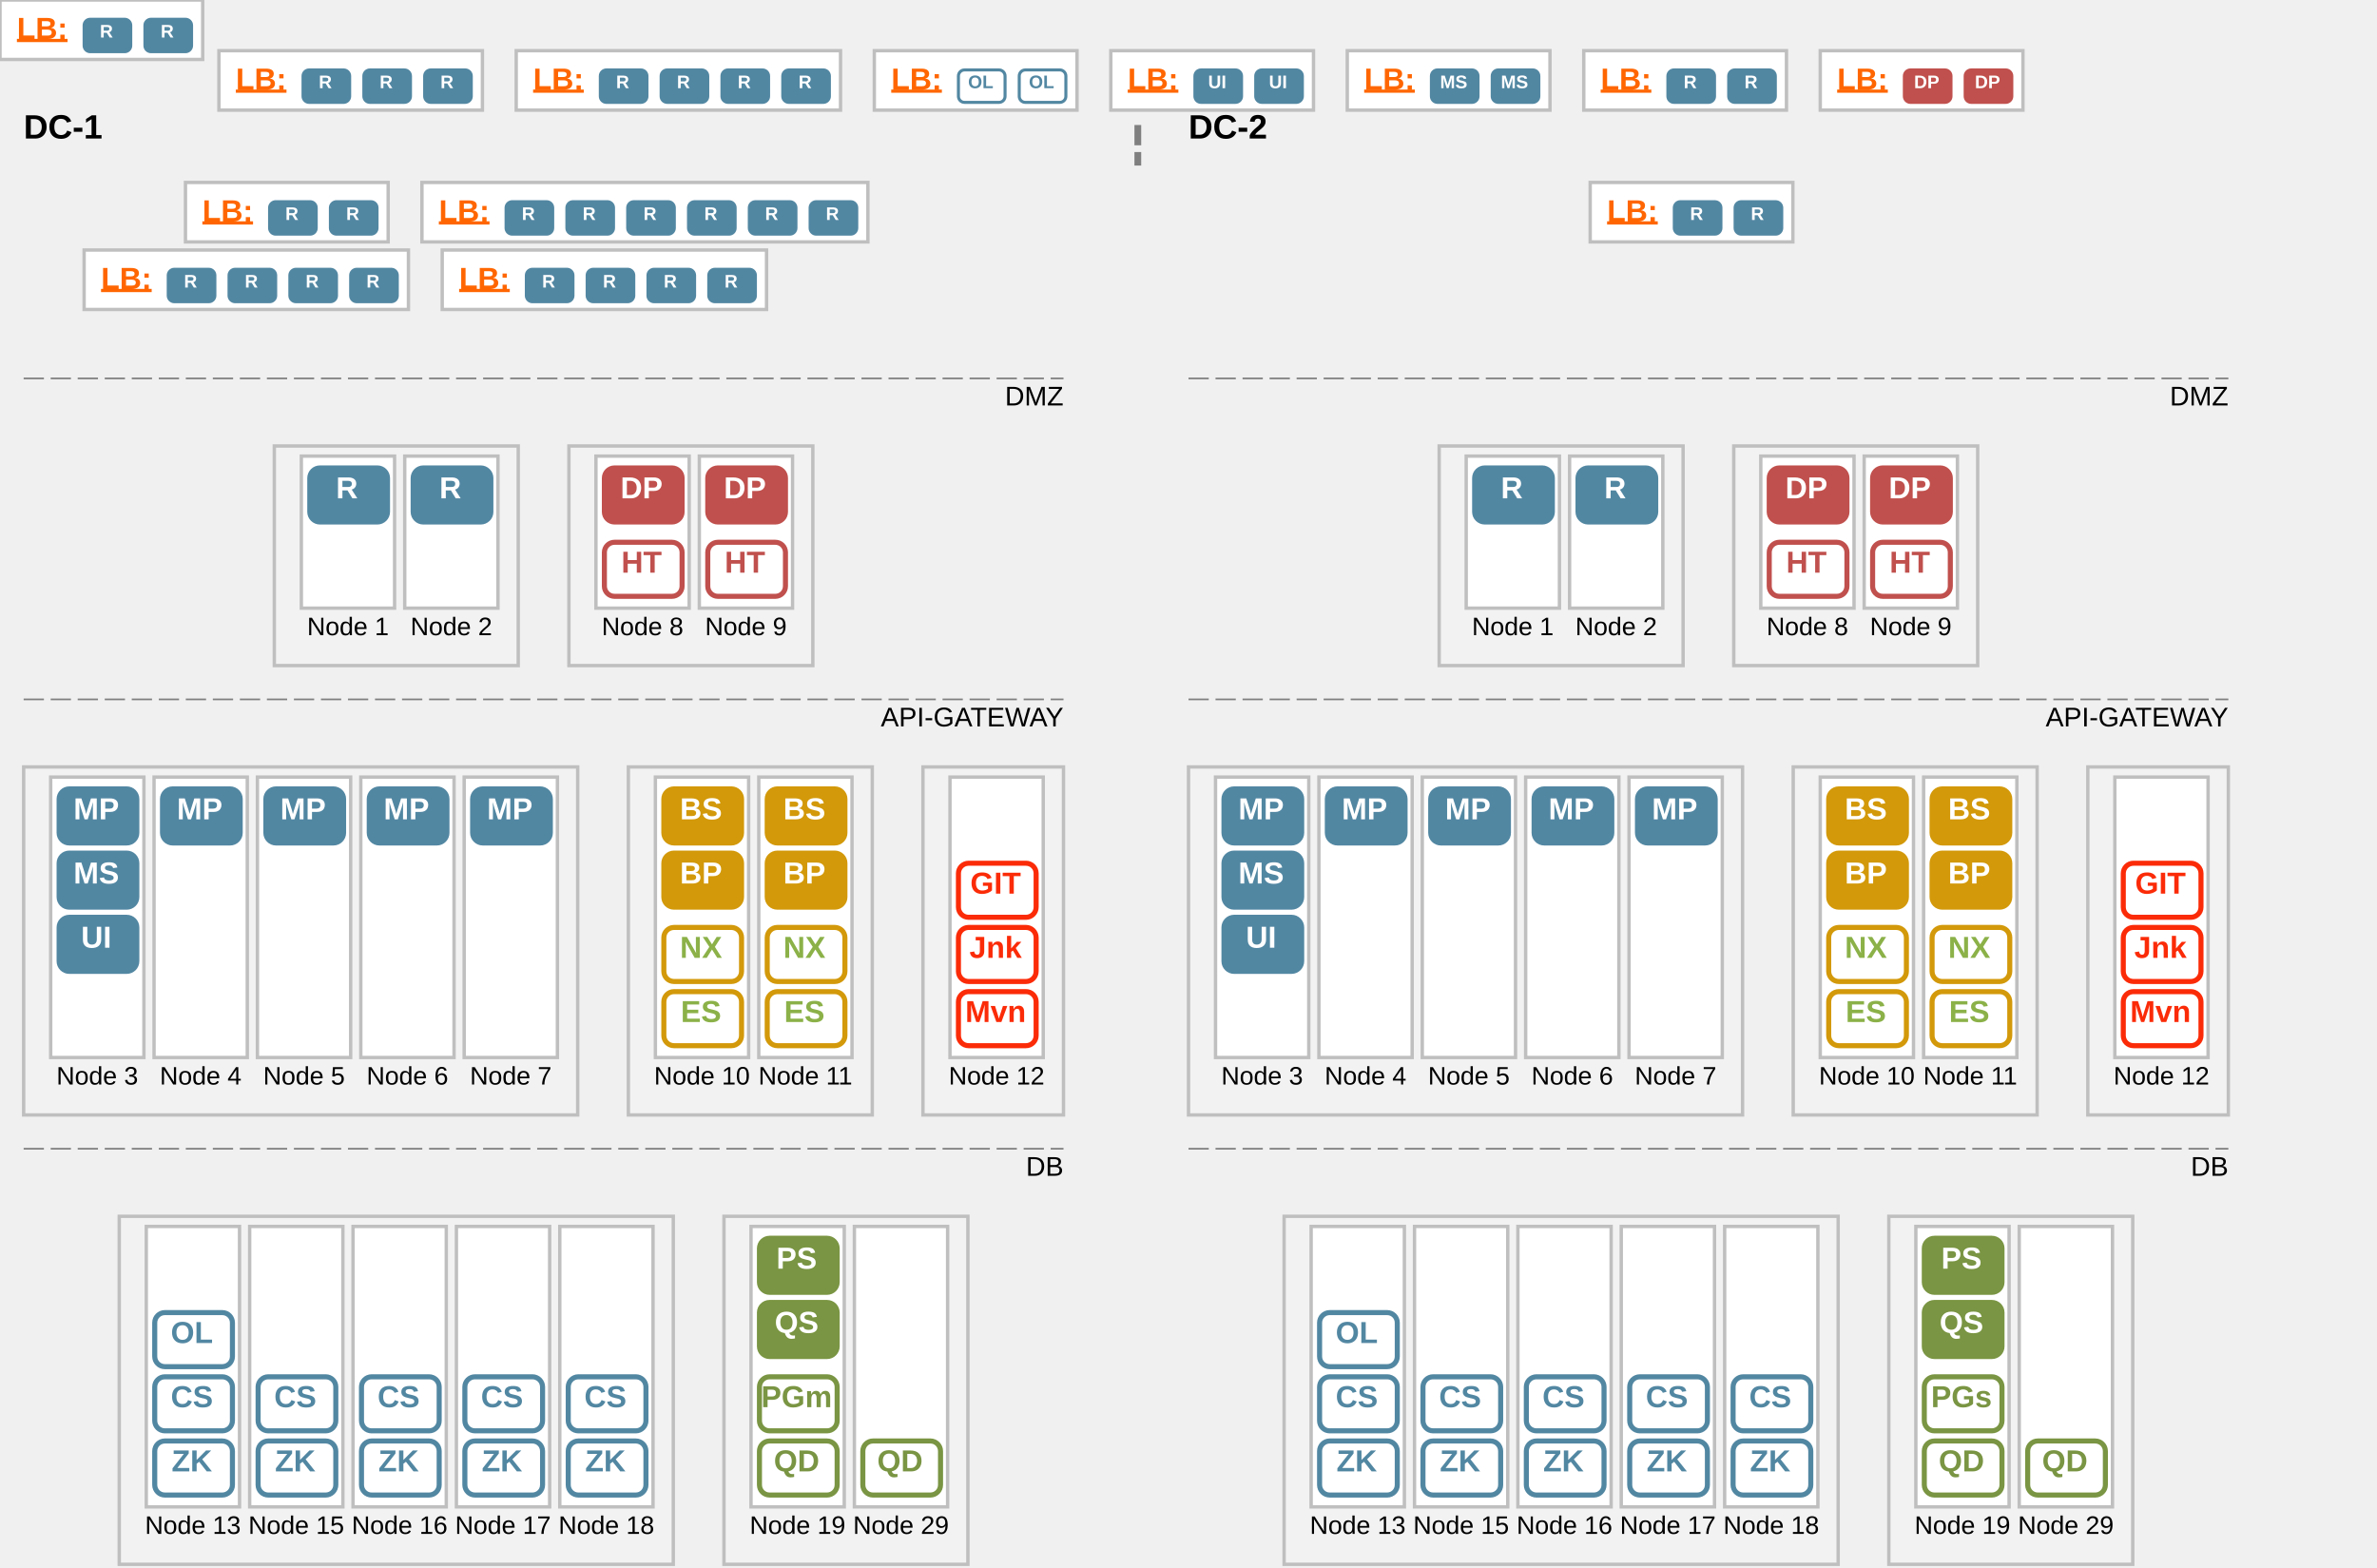
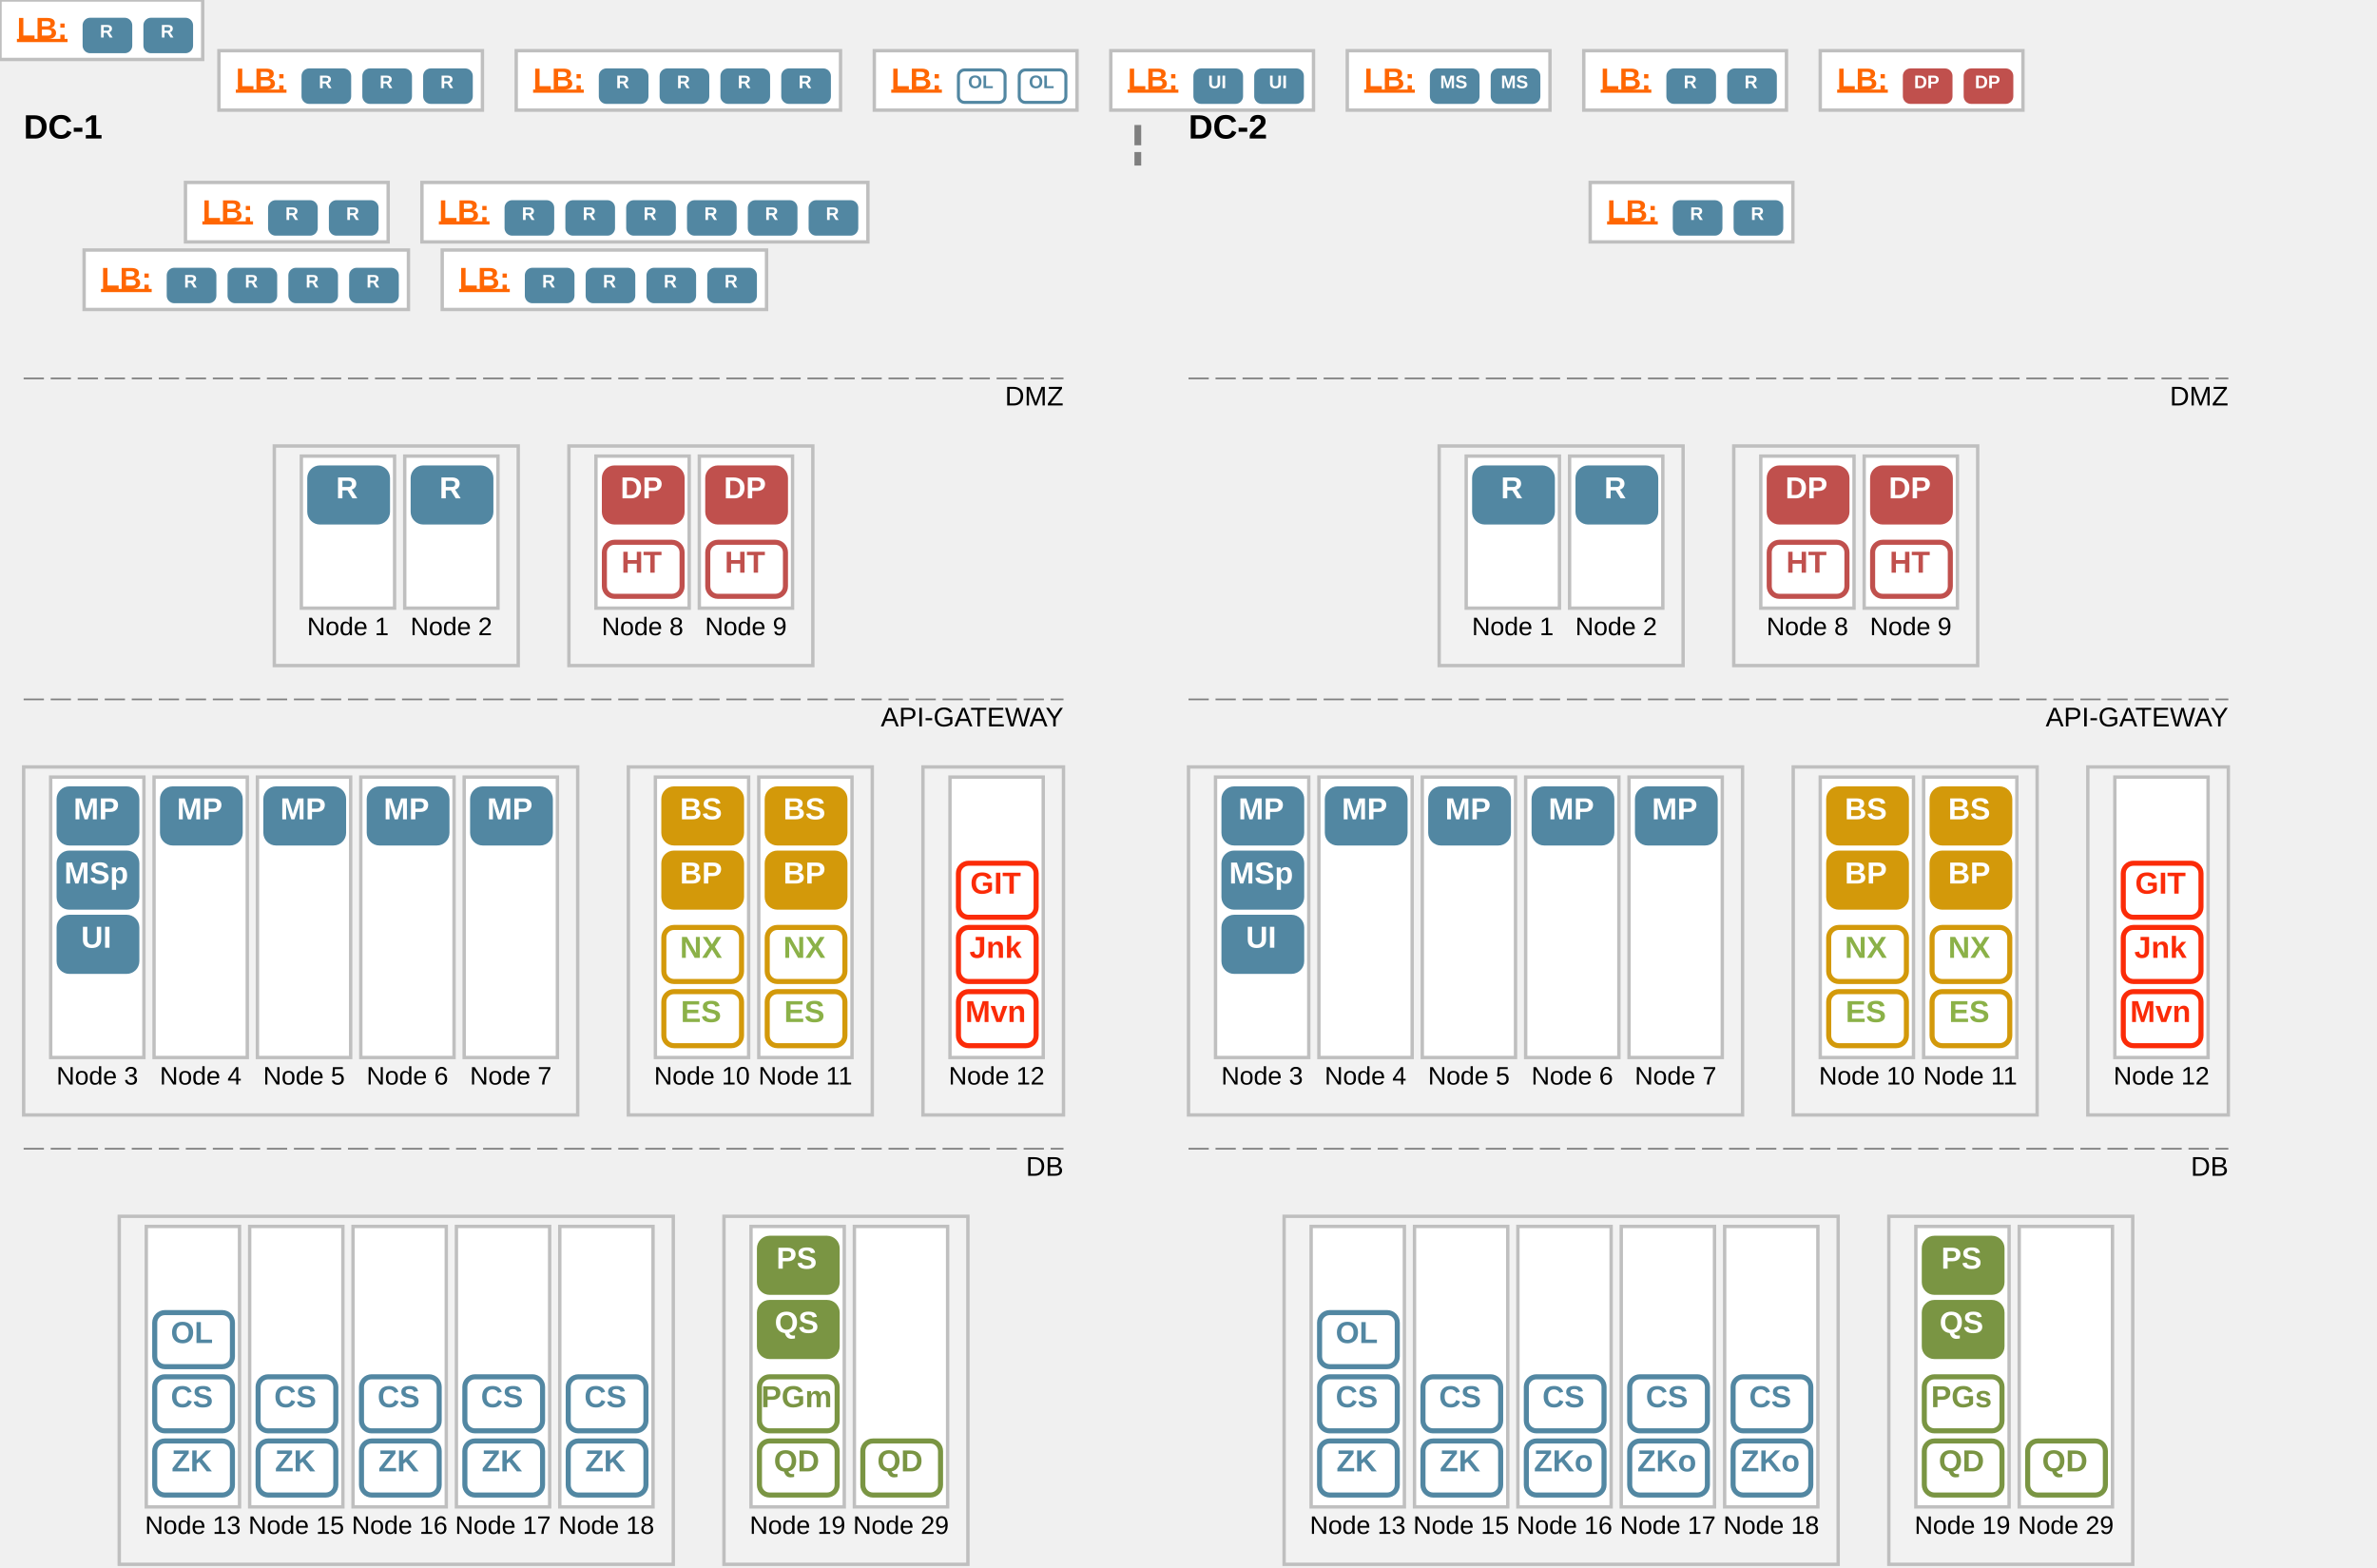
<svg xmlns="http://www.w3.org/2000/svg" xmlns:xlink="http://www.w3.org/1999/xlink" height="464" width="703.6" xml:space="preserve" version="1.1" id="svg2">
  <symbol id="struct">
    <rect id="compcs2" x="1.5" y="1.5" width="23" height="16" rx="3" style="stroke-width:1.5" />
  </symbol>
  <symbol id="ui">
    <use xlink:href="#struct" style="fill:#5287a2;stroke:#5287a2;" />
    <text id="text1488" x="12.5" y="10.5" style="font-weight:bold;font-size:9px;font-family:Arial;fill:#ffffff;" alignment-baseline="middle" text-anchor="middle">UI</text>
  </symbol>
  <symbol id="ms">
    <use xlink:href="#struct" style="fill:#5287a2;stroke:#5287a2;" />
    <text id="text1488" x="12.5" y="10.5" style="font-weight:bold;font-size:9px;font-family:Arial;fill:#ffffff;" alignment-baseline="middle" text-anchor="middle">MS</text>
  </symbol>
+   <symbol id="msp">
+     <use xlink:href="#struct" style="fill:#5287a2;stroke:#5287a2;" />
+     <text id="text1488" x="12.5" y="10.5" style="font-weight:bold;font-size:9px;font-family:Arial;fill:#ffffff;" alignment-baseline="middle" text-anchor="middle">MSp</text>
+   </symbol>
  <symbol id="r">
    <use xlink:href="#struct" style="fill:#5287a2;stroke:#5287a2;" />
    <text id="text1488" x="12.5" y="10.5" style="font-weight:bold;font-size:9px;font-family:Arial;fill:#ffffff;" alignment-baseline="middle" text-anchor="middle">R</text>
  </symbol>
  <symbol id="mp">
    <use xlink:href="#struct" style="fill:#5287a2;stroke:#5287a2;" />
    <text id="text1488" x="12.5" y="10.5" style="font-weight:bold;font-size:9px;font-family:Arial;fill:#ffffff;" alignment-baseline="middle" text-anchor="middle">MP</text>
  </symbol>
  <symbol id="cs">
    <use xlink:href="#struct" style="fill:#ffffff;stroke:#5287a2;" />
    <text id="text1488" x="12.5" y="10.5" style="font-weight:bold;font-size:9px;font-family:Arial;fill:#5287a2;" alignment-baseline="middle" text-anchor="middle">CS</text>
  </symbol>
  <symbol id="zk">
    <use xlink:href="#struct" style="fill:#ffffff;stroke:#5287a2;" />
    <text id="text1488" x="12.5" y="10.5" style="font-weight:bold;font-size:9px;font-family:Arial;fill:#5287a2;" alignment-baseline="middle" text-anchor="middle">ZK</text>
+   </symbol>
+   <symbol id="zko">
+     <use xlink:href="#struct" style="fill:#ffffff;stroke:#5287a2;" />
+     <text id="text1488" x="12.5" y="10.5" style="font-weight:bold;font-size:9px;font-family:Arial;fill:#5287a2;" alignment-baseline="middle" text-anchor="middle">ZKo</text>
  </symbol>
  <symbol id="ol">
    <use xlink:href="#struct" style="fill:#ffffff;stroke:#5287a2;" />
    <text id="text1488" x="12.5" y="10.5" style="font-weight:bold;font-size:9px;font-family:Arial;fill:#5287a2;" alignment-baseline="middle" text-anchor="middle">OL</text>
  </symbol>
  <symbol id="bp">
    <use xlink:href="#struct" style="fill:#d3990a;stroke:#d3990a;" />
    <text id="text1488" x="12.5" y="10.5" style="font-weight:bold;font-size:9px;font-family:Arial;fill:#ffffff;" alignment-baseline="middle" text-anchor="middle">BP</text>
  </symbol>
  <symbol id="bs">
    <use xlink:href="#struct" style="fill:#d3990a;stroke:#d3990a;" />
    <text id="text1488" x="12.5" y="10.5" style="font-weight:bold;font-size:9px;font-family:Arial;fill:#ffffff;" alignment-baseline="middle" text-anchor="middle">BS</text>
  </symbol>
  <symbol id="nx">
    <use xlink:href="#struct" style="fill:#ffffff;stroke:#d3990a;" />
    <text id="text1488" x="12.5" y="10.5" style="font-weight:bold;font-size:9px;font-family:Arial;fill:#8bb148;" alignment-baseline="middle" text-anchor="middle">NX</text>
  </symbol>
  <symbol id="tc">
    <use xlink:href="#struct" style="fill:#ffffff;stroke:#d3990a;" />
    <text id="text1488" x="12.5" y="10.5" style="font-weight:bold;font-size:9px;font-family:Arial;fill:#8bb148;" alignment-baseline="middle" text-anchor="middle">TC</text>
  </symbol>
  <symbol id="es">
    <use xlink:href="#struct" style="fill:#ffffff;stroke:#d3990a;" />
    <text id="text1488" x="12.5" y="10.5" style="font-weight:bold;font-size:9px;font-family:Arial;fill:#8bb148;" alignment-baseline="middle" text-anchor="middle">ES</text>
  </symbol>
  <symbol id="ps">
    <use xlink:href="#struct" style="fill:#7a9543;stroke:#7a9543;" />
    <text id="text1488" x="12.5" y="10.5" style="font-weight:bold;font-size:9px;font-family:Arial;fill:#ffffff;" alignment-baseline="middle" text-anchor="middle">PS</text>
  </symbol>
  <symbol id="qs">
    <use xlink:href="#struct" style="fill:#7a9543;stroke:#7a9543;" />
    <text id="text1488" x="12.5" y="10.5" style="font-weight:bold;font-size:9px;font-family:Arial;fill:#ffffff;" alignment-baseline="middle" text-anchor="middle">QS</text>
  </symbol>
  <symbol id="qd">
    <use xlink:href="#struct" style="fill:#ffffff;stroke:#7a9543;" />
    <text id="text1488" x="12.5" y="10.5" style="font-weight:bold;font-size:9px;font-family:Arial;fill:#7a9543;" alignment-baseline="middle" text-anchor="middle">QD</text>
  </symbol>
  <symbol id="pg">
    <use xlink:href="#struct" style="fill:#ffffff;stroke:#7a9543;" />
    <text id="text1488" x="12.5" y="10.5" style="font-weight:bold;font-size:9px;font-family:Arial;fill:#7a9543;" alignment-baseline="middle" text-anchor="middle">PG</text>
  </symbol>
  <symbol id="pgm">
    <use xlink:href="#struct" style="fill:#ffffff;stroke:#7a9543;" />
    <text id="text1488" x="12.5" y="10.5" style="font-weight:bold;font-size:9px;font-family:Arial;fill:#7a9543;" alignment-baseline="middle" text-anchor="middle">PGm</text>
  </symbol>
  <symbol id="pgs">
    <use xlink:href="#struct" style="fill:#ffffff;stroke:#7a9543;" />
    <text id="text1488" x="12.5" y="10.5" style="font-weight:bold;font-size:9px;font-family:Arial;fill:#7a9543;" alignment-baseline="middle" text-anchor="middle">PGs</text>
  </symbol>
  <symbol id="dp">
    <use xlink:href="#struct" style="fill:#c0504d;stroke:#c0504d;" />
    <text id="text1488" x="12.5" y="10.5" style="font-weight:bold;font-size:9px;font-family:Arial;fill:#ffffff;" alignment-baseline="middle" text-anchor="middle">DP</text>
  </symbol>
  <symbol id="ht">
    <use xlink:href="#struct" style="fill:#ffffff;stroke:#c0504d;" />
    <text id="text1488" x="12.5" y="10.5" style="font-weight:bold;font-size:9px;font-family:Arial;fill:#c0504d;" alignment-baseline="middle" text-anchor="middle">HT</text>
  </symbol>
  <symbol id="my">
    <use xlink:href="#struct" style="fill:#ffffff;stroke:#c0504d;" />
    <text id="text1488" x="12.5" y="10.5" style="font-weight:bold;font-size:9px;font-family:Arial;fill:#c0504d;" alignment-baseline="middle" text-anchor="middle">MY</text>
  </symbol>
  <symbol id="no">
    <use xlink:href="#struct" style="fill:#ffffff;stroke:#fb2b08;" />
    <text id="text1488" x="12.5" y="10.5" style="font-weight:bold;font-size:9px;font-family:Arial;fill:#fb2b08;" alignment-baseline="middle" text-anchor="middle">No</text>
  </symbol>
  <symbol id="git">
    <use xlink:href="#struct" style="fill:#ffffff;stroke:#fb2b08;" />
    <text id="text1488" x="12.5" y="10.5" style="font-weight:bold;font-size:9px;font-family:Arial;fill:#fb2b08;" alignment-baseline="middle" text-anchor="middle">GIT</text>
  </symbol>
  <symbol id="jnk">
    <use xlink:href="#struct" style="fill:#ffffff;stroke:#fb2b08;" />
    <text id="text1488" x="12.5" y="10.5" style="font-weight:bold;font-size:9px;font-family:Arial;fill:#fb2b08;" alignment-baseline="middle" text-anchor="middle">Jnk</text>
  </symbol>
  <symbol id="mvn">
    <use xlink:href="#struct" style="fill:#ffffff;stroke:#fb2b08;" />
    <text id="text1488" x="12.5" y="10.5" style="font-weight:bold;font-size:9px;font-family:Arial;fill:#fb2b08;" alignment-baseline="middle" text-anchor="middle">Mvn</text>
  </symbol>
  <symbol id="jb">
    <use xlink:href="#struct" style="fill:#ffffff;stroke:#fb2b08;" />
    <text id="text1488" x="12.5" y="10.5" style="font-weight:bold;font-size:9px;font-family:Arial;fill:#fb2b08;" alignment-baseline="middle" text-anchor="middle">JB</text>
  </symbol>
  <symbol id="tg">
    <use xlink:href="#struct" style="fill:#ffffff;stroke:#ff6601;" />
    <text id="text1488" x="12.5" y="10.5" style="font-weight:bold;font-size:9px;font-family:Arial;fill:#ff6601;" alignment-baseline="middle" text-anchor="middle">TG</text>
  </symbol>
  <symbol id="if">
    <use xlink:href="#struct" style="fill:#ffffff;stroke:#ff6601;" />
    <text id="text1488" x="12.5" y="10.5" style="font-weight:bold;font-size:9px;font-family:Arial;fill:#ff6601;" alignment-baseline="middle" text-anchor="middle">IF</text>
  </symbol>
  <symbol id="gf">
    <use xlink:href="#struct" style="fill:#ffffff;stroke:#ff6601;" />
    <text id="text1488" x="12.5" y="10.5" style="font-weight:bold;font-size:9px;font-family:Arial;fill:#ff6601;" alignment-baseline="middle" text-anchor="middle">GF</text>
  </symbol>
  <symbol id="lb">
    <text id="text1488" x="12.5" y="11.5" style="font-weight:bold;font-size:9px;font-family:Arial;fill:#ff6601;text-decoration: underline;" alignment-baseline="middle" text-anchor="middle">LB:</text>
  </symbol>
  <g transform="translate(64.8,15)">
    <rect id="node1" x="0" y="0" width="78" height="17.6" style="fill:#ffffff;stroke:#bfbfbf">
                </rect>
    <use xlink:href="#lb" />
    <use xlink:href="#r" transform="scale(0.6) translate(40,8)" />
    <use xlink:href="#r" transform="scale(0.6) translate(70,8)" />
    <use xlink:href="#r" transform="scale(0.6) translate(100,8)" />
  </g>
  <g transform="translate(152.8,15)">
    <rect id="node1" x="0" y="0" width="96" height="17.6" style="fill:#ffffff;stroke:#bfbfbf">
                </rect>
    <use xlink:href="#lb" />
    <use xlink:href="#r" transform="scale(0.6) translate(40,8)" />
    <use xlink:href="#r" transform="scale(0.6) translate(70,8)" />
    <use xlink:href="#r" transform="scale(0.6) translate(100,8)" />
    <use xlink:href="#r" transform="scale(0.6) translate(130,8)" />
  </g>
  <g transform="translate(258.8,15)">
    <rect id="node1" x="0" y="0" width="60" height="17.6" style="fill:#ffffff;stroke:#bfbfbf">
                </rect>
    <use xlink:href="#lb" />
    <use xlink:href="#ol" transform="scale(0.6) translate(40,8)" />
    <use xlink:href="#ol" transform="scale(0.6) translate(70,8)" />
  </g>
  <g transform="translate(328.8,15)">
    <rect id="node1" x="0" y="0" width="60" height="17.6" style="fill:#ffffff;stroke:#bfbfbf">
                </rect>
    <use xlink:href="#lb" />
    <use xlink:href="#ui" transform="scale(0.6) translate(40,8)" />
    <use xlink:href="#ui" transform="scale(0.6) translate(70,8)" />
  </g>
  <g transform="translate(398.8,15)">
    <rect id="node1" x="0" y="0" width="60" height="17.6" style="fill:#ffffff;stroke:#bfbfbf">
                </rect>
    <use xlink:href="#lb" />
    <use xlink:href="#ms" transform="scale(0.6) translate(40,8)" />
    <use xlink:href="#ms" transform="scale(0.6) translate(70,8)" />
  </g>
  <g transform="translate(468.8,15)">
    <rect id="node1" x="0" y="0" width="60" height="17.6" style="fill:#ffffff;stroke:#bfbfbf">
                </rect>
    <use xlink:href="#lb" />
    <use xlink:href="#r" transform="scale(0.6) translate(40,8)" />
    <use xlink:href="#r" transform="scale(0.6) translate(70,8)" />
  </g>
  <g transform="translate(538.8,15)">
    <rect id="node1" x="0" y="0" width="60" height="17.6" style="fill:#ffffff;stroke:#bfbfbf">
                </rect>
    <use xlink:href="#lb" />
    <use xlink:href="#dp" transform="scale(0.6) translate(40,8)" />
    <use xlink:href="#dp" transform="scale(0.6) translate(70,8)" />
  </g>
  <text id="text1488" x="7" y="41" style="font-weight:bold;font-size:10px;font-family:Arial;" text-anchor="start">DC-1</text>
  <g transform="translate(54.9,54)">
    <rect id="node1" x="0" y="0" width="60" height="17.6" style="fill:#ffffff;stroke:#bfbfbf">
                </rect>
    <use xlink:href="#lb" />
    <use xlink:href="#r" transform="scale(0.6) translate(40,8)" />
    <use xlink:href="#r" transform="scale(0.6) translate(70,8)" />
  </g>
  <g transform="translate(124.9,54)">
    <rect id="node1" x="0" y="0" width="132" height="17.6" style="fill:#ffffff;stroke:#bfbfbf">
                </rect>
    <use xlink:href="#lb" />
    <use xlink:href="#r" transform="scale(0.6) translate(40,8)" />
    <use xlink:href="#r" transform="scale(0.6) translate(70,8)" />
    <use xlink:href="#r" transform="scale(0.6) translate(100,8)" />
    <use xlink:href="#r" transform="scale(0.6) translate(130,8)" />
    <use xlink:href="#r" transform="scale(0.6) translate(160,8)" />
    <use xlink:href="#r" transform="scale(0.6) translate(190,8)" />
  </g>
  <g transform="translate(24.9,74)">
    <rect id="node1" x="0" y="0" width="96" height="17.6" style="fill:#ffffff;stroke:#bfbfbf">
                </rect>
    <use xlink:href="#lb" />
    <use xlink:href="#r" transform="scale(0.6) translate(40,8)" />
    <use xlink:href="#r" transform="scale(0.6) translate(70,8)" />
    <use xlink:href="#r" transform="scale(0.6) translate(100,8)" />
    <use xlink:href="#r" transform="scale(0.6) translate(130,8)" />
  </g>
  <g transform="translate(130.9,74)">
    <rect id="node1" x="0" y="0" width="96" height="17.6" style="fill:#ffffff;stroke:#bfbfbf">
                </rect>
    <use xlink:href="#lb" />
    <use xlink:href="#r" transform="scale(0.6) translate(40,8)" />
    <use xlink:href="#r" transform="scale(0.6) translate(70,8)" />
    <use xlink:href="#r" transform="scale(0.6) translate(100,8)" />
    <use xlink:href="#r" transform="scale(0.6) translate(130,8)" />
  </g>
  <g transform="translate(NaN,94)">
    <rect id="node1" x="0" y="0" width="60" height="17.6" style="fill:#ffffff;stroke:#bfbfbf">
                </rect>
    <use xlink:href="#lb" />
    <use xlink:href="#r" transform="scale(0.6) translate(40,8)" />
    <use xlink:href="#r" transform="scale(0.6) translate(70,8)" />
  </g>
  <line id="lineSep1" x1="336.8" y1="37" x2="336.8" y2="49" style="stroke:#7f7f7f;;stroke-width:2;stroke-dasharray:6, 2;stroke-dashoffset:0;" />
  <text id="text1488" x="351.8" y="41" style="font-weight:bold;font-size:10px;font-family:Arial;" text-anchor="start">DC-2</text>
  <g transform="translate(470.7,54)">
    <rect id="node1" x="0" y="0" width="60" height="17.6" style="fill:#ffffff;stroke:#bfbfbf">
                </rect>
    <use xlink:href="#lb" />
    <use xlink:href="#r" transform="scale(0.6) translate(40,8)" />
    <use xlink:href="#r" transform="scale(0.6) translate(70,8)" />
  </g>
  <line x1="7" y1="112" x2="314.8" y2="112" style="stroke:#7f7f7f;;stroke-width:0.5;stroke-dasharray:6, 2;stroke-dashoffset:0;" />
  <text id="text1488" x="314.8" y="120" style="font-weight:normal;font-size:8px;font-family:Arial;" text-anchor="end">DMZ</text>
  <rect id="subnet1" x="81.2" y="132" width="72.2" height="65" style="fill:#f2f2f2;stroke:#bfbfbf">
                    </rect>
  <rect id="node1" x="89.2" y="135" width="27.6" height="45" style="fill:#ffffff;stroke:#bfbfbf">
        </rect>
  <text id="nodetext1" x="103" y="188" style="font-weight:normal;font-size:7.5px;font-family:Arial;" alignment-baseline="middle" text-anchor="middle">Node 1</text>
  <use xlink:href="#r" x="90.2" y="137" />
  <rect id="node2" x="119.8" y="135" width="27.6" height="45" style="fill:#ffffff;stroke:#bfbfbf">
        </rect>
  <text id="nodetext2" x="133.6" y="188" style="font-weight:normal;font-size:7.5px;font-family:Arial;" alignment-baseline="middle" text-anchor="middle">Node 2</text>
  <use xlink:href="#r" x="120.8" y="137" />
  <rect id="subnet1" x="168.4" y="132" width="72.2" height="65" style="fill:#f2f2f2;stroke:#bfbfbf">
                    </rect>
  <rect id="node8" x="176.4" y="135" width="27.6" height="45" style="fill:#ffffff;stroke:#bfbfbf">
        </rect>
  <text id="nodetext8" x="190.2" y="188" style="font-weight:normal;font-size:7.5px;font-family:Arial;" alignment-baseline="middle" text-anchor="middle">Node 8</text>
  <use xlink:href="#dp" x="177.4" y="137" />
  <use xlink:href="#ht" x="177.4" y="159" />
  <rect id="node9" x="207" y="135" width="27.6" height="45" style="fill:#ffffff;stroke:#bfbfbf">
        </rect>
  <text id="nodetext9" x="220.8" y="188" style="font-weight:normal;font-size:7.5px;font-family:Arial;" alignment-baseline="middle" text-anchor="middle">Node 9</text>
  <use xlink:href="#dp" x="208" y="137" />
  <use xlink:href="#ht" x="208" y="159" />
  <line x1="7" y1="207" x2="314.8" y2="207" style="stroke:#7f7f7f;;stroke-width:0.5;stroke-dasharray:6, 2;stroke-dashoffset:0;" />
  <text id="text1488" x="314.8" y="215" style="font-weight:normal;font-size:8px;font-family:Arial;" text-anchor="end">API-GATEWAY</text>
  <rect id="subnet1" x="7" y="227" width="164" height="103" style="fill:#f2f2f2;stroke:#bfbfbf">
                    </rect>
  <rect id="node3" x="15" y="230" width="27.6" height="83" style="fill:#ffffff;stroke:#bfbfbf">
        </rect>
  <text id="nodetext3" x="28.8" y="321" style="font-weight:normal;font-size:7.5px;font-family:Arial;" alignment-baseline="middle" text-anchor="middle">Node 3</text>
  <use xlink:href="#mp" x="16" y="232" />
-   <use xlink:href="#ms" x="16" y="251" />
+   <use xlink:href="#msp" x="16" y="251" />
  <use xlink:href="#ui" x="16" y="270" />
  <rect id="node4" x="45.6" y="230" width="27.6" height="83" style="fill:#ffffff;stroke:#bfbfbf">
        </rect>
  <text id="nodetext4" x="59.4" y="321" style="font-weight:normal;font-size:7.5px;font-family:Arial;" alignment-baseline="middle" text-anchor="middle">Node 4</text>
  <use xlink:href="#mp" x="46.6" y="232" />
  <rect id="node5" x="76.2" y="230" width="27.6" height="83" style="fill:#ffffff;stroke:#bfbfbf">
        </rect>
  <text id="nodetext5" x="90" y="321" style="font-weight:normal;font-size:7.5px;font-family:Arial;" alignment-baseline="middle" text-anchor="middle">Node 5</text>
  <use xlink:href="#mp" x="77.2" y="232" />
  <rect id="node6" x="106.8" y="230" width="27.6" height="83" style="fill:#ffffff;stroke:#bfbfbf">
        </rect>
  <text id="nodetext6" x="120.6" y="321" style="font-weight:normal;font-size:7.5px;font-family:Arial;" alignment-baseline="middle" text-anchor="middle">Node 6</text>
  <use xlink:href="#mp" x="107.8" y="232" />
  <rect id="node7" x="137.4" y="230" width="27.6" height="83" style="fill:#ffffff;stroke:#bfbfbf">
        </rect>
  <text id="nodetext7" x="151.2" y="321" style="font-weight:normal;font-size:7.5px;font-family:Arial;" alignment-baseline="middle" text-anchor="middle">Node 7</text>
  <use xlink:href="#mp" x="138.4" y="232" />
  <rect id="subnet1" x="186" y="227" width="72.2" height="103" style="fill:#f2f2f2;stroke:#bfbfbf">
                    </rect>
  <rect id="node10" x="194" y="230" width="27.6" height="83" style="fill:#ffffff;stroke:#bfbfbf">
        </rect>
  <text id="nodetext10" x="207.8" y="321" style="font-weight:normal;font-size:7.5px;font-family:Arial;" alignment-baseline="middle" text-anchor="middle">Node 10</text>
  <use xlink:href="#bs" x="195" y="232" />
  <use xlink:href="#bp" x="195" y="251" />
  <use xlink:href="#es" x="195" y="292" />
  <use xlink:href="#nx" x="195" y="273" />
  <rect id="node11" x="224.6" y="230" width="27.6" height="83" style="fill:#ffffff;stroke:#bfbfbf">
        </rect>
  <text id="nodetext11" x="238.4" y="321" style="font-weight:normal;font-size:7.5px;font-family:Arial;" alignment-baseline="middle" text-anchor="middle">Node 11</text>
  <use xlink:href="#bs" x="225.6" y="232" />
  <use xlink:href="#bp" x="225.6" y="251" />
  <use xlink:href="#es" x="225.6" y="292" />
  <use xlink:href="#nx" x="225.6" y="273" />
  <rect id="subnet1" x="273.2" y="227" width="41.6" height="103" style="fill:#f2f2f2;stroke:#bfbfbf">
                    </rect>
  <rect id="node12" x="281.2" y="230" width="27.6" height="83" style="fill:#ffffff;stroke:#bfbfbf">
        </rect>
  <text id="nodetext12" x="295" y="321" style="font-weight:normal;font-size:7.5px;font-family:Arial;" alignment-baseline="middle" text-anchor="middle">Node 12</text>
  <use xlink:href="#mvn" x="282.2" y="292" />
  <use xlink:href="#jnk" x="282.2" y="273" />
  <use xlink:href="#git" x="282.2" y="254" />
  <line x1="7" y1="340" x2="314.8" y2="340" style="stroke:#7f7f7f;;stroke-width:0.5;stroke-dasharray:6, 2;stroke-dashoffset:0;" />
  <text id="text1488" x="314.8" y="348" style="font-weight:normal;font-size:8px;font-family:Arial;" text-anchor="end">DB</text>
  <rect id="subnet1" x="35.3" y="360" width="164" height="103" style="fill:#f2f2f2;stroke:#bfbfbf">
                    </rect>
  <rect id="node13" x="43.3" y="363" width="27.6" height="83" style="fill:#ffffff;stroke:#bfbfbf">
        </rect>
  <text id="nodetext13" x="57.1" y="454" style="font-weight:normal;font-size:7.5px;font-family:Arial;" alignment-baseline="middle" text-anchor="middle">Node 13</text>
  <use xlink:href="#zk" x="44.3" y="425" />
  <use xlink:href="#cs" x="44.3" y="406" />
  <use xlink:href="#ol" x="44.3" y="387" />
  <rect id="node15" x="73.9" y="363" width="27.6" height="83" style="fill:#ffffff;stroke:#bfbfbf">
        </rect>
  <text id="nodetext15" x="87.7" y="454" style="font-weight:normal;font-size:7.5px;font-family:Arial;" alignment-baseline="middle" text-anchor="middle">Node 15</text>
  <use xlink:href="#zk" x="74.9" y="425" />
  <use xlink:href="#cs" x="74.9" y="406" />
  <rect id="node16" x="104.5" y="363" width="27.6" height="83" style="fill:#ffffff;stroke:#bfbfbf">
        </rect>
  <text id="nodetext16" x="118.3" y="454" style="font-weight:normal;font-size:7.5px;font-family:Arial;" alignment-baseline="middle" text-anchor="middle">Node 16</text>
  <use xlink:href="#zk" x="105.5" y="425" />
  <use xlink:href="#cs" x="105.5" y="406" />
  <rect id="node17" x="135.1" y="363" width="27.6" height="83" style="fill:#ffffff;stroke:#bfbfbf">
        </rect>
  <text id="nodetext17" x="148.9" y="454" style="font-weight:normal;font-size:7.5px;font-family:Arial;" alignment-baseline="middle" text-anchor="middle">Node 17</text>
  <use xlink:href="#zk" x="136.1" y="425" />
  <use xlink:href="#cs" x="136.1" y="406" />
  <rect id="node18" x="165.7" y="363" width="27.6" height="83" style="fill:#ffffff;stroke:#bfbfbf">
        </rect>
  <text id="nodetext18" x="179.5" y="454" style="font-weight:normal;font-size:7.5px;font-family:Arial;" alignment-baseline="middle" text-anchor="middle">Node 18</text>
  <use xlink:href="#zk" x="166.7" y="425" />
  <use xlink:href="#cs" x="166.7" y="406" />
  <rect id="subnet1" x="214.3" y="360" width="72.2" height="103" style="fill:#f2f2f2;stroke:#bfbfbf">
                    </rect>
  <rect id="node19" x="222.3" y="363" width="27.6" height="83" style="fill:#ffffff;stroke:#bfbfbf">
        </rect>
  <text id="nodetext19" x="236.1" y="454" style="font-weight:normal;font-size:7.5px;font-family:Arial;" alignment-baseline="middle" text-anchor="middle">Node 19</text>
  <use xlink:href="#ps" x="223.3" y="365" />
  <use xlink:href="#qs" x="223.3" y="384" />
  <use xlink:href="#qd" x="223.3" y="425" />
  <use xlink:href="#pgm" x="223.3" y="406" />
  <rect id="node29" x="252.9" y="363" width="27.6" height="83" style="fill:#ffffff;stroke:#bfbfbf">
        </rect>
  <text id="nodetext29" x="266.7" y="454" style="font-weight:normal;font-size:7.5px;font-family:Arial;" alignment-baseline="middle" text-anchor="middle">Node 29</text>
  <use xlink:href="#qd" x="253.9" y="425" />
  <line x1="351.8" y1="112" x2="659.6" y2="112" style="stroke:#7f7f7f;;stroke-width:0.5;stroke-dasharray:6, 2;stroke-dashoffset:0;" />
  <text id="text1488" x="659.6" y="120" style="font-weight:normal;font-size:8px;font-family:Arial;" text-anchor="end">DMZ</text>
  <rect id="subnet1" x="426" y="132" width="72.2" height="65" style="fill:#f2f2f2;stroke:#bfbfbf">
                    </rect>
  <rect id="node1" x="434" y="135" width="27.6" height="45" style="fill:#ffffff;stroke:#bfbfbf">
        </rect>
  <text id="nodetext1" x="447.8" y="188" style="font-weight:normal;font-size:7.5px;font-family:Arial;" alignment-baseline="middle" text-anchor="middle">Node 1</text>
  <use xlink:href="#r" x="435" y="137" />
  <rect id="node2" x="464.6" y="135" width="27.6" height="45" style="fill:#ffffff;stroke:#bfbfbf">
        </rect>
  <text id="nodetext2" x="478.4" y="188" style="font-weight:normal;font-size:7.5px;font-family:Arial;" alignment-baseline="middle" text-anchor="middle">Node 2</text>
  <use xlink:href="#r" x="465.6" y="137" />
  <rect id="subnet1" x="513.2" y="132" width="72.2" height="65" style="fill:#f2f2f2;stroke:#bfbfbf">
                    </rect>
  <rect id="node8" x="521.2" y="135" width="27.6" height="45" style="fill:#ffffff;stroke:#bfbfbf">
        </rect>
  <text id="nodetext8" x="535" y="188" style="font-weight:normal;font-size:7.5px;font-family:Arial;" alignment-baseline="middle" text-anchor="middle">Node 8</text>
  <use xlink:href="#dp" x="522.2" y="137" />
  <use xlink:href="#ht" x="522.2" y="159" />
  <rect id="node9" x="551.8" y="135" width="27.6" height="45" style="fill:#ffffff;stroke:#bfbfbf">
        </rect>
  <text id="nodetext9" x="565.6" y="188" style="font-weight:normal;font-size:7.5px;font-family:Arial;" alignment-baseline="middle" text-anchor="middle">Node 9</text>
  <use xlink:href="#dp" x="552.8" y="137" />
  <use xlink:href="#ht" x="552.8" y="159" />
  <line x1="351.8" y1="207" x2="659.6" y2="207" style="stroke:#7f7f7f;;stroke-width:0.5;stroke-dasharray:6, 2;stroke-dashoffset:0;" />
  <text id="text1488" x="659.6" y="215" style="font-weight:normal;font-size:8px;font-family:Arial;" text-anchor="end">API-GATEWAY</text>
  <rect id="subnet1" x="351.8" y="227" width="164" height="103" style="fill:#f2f2f2;stroke:#bfbfbf">
                    </rect>
  <rect id="node3" x="359.8" y="230" width="27.6" height="83" style="fill:#ffffff;stroke:#bfbfbf">
        </rect>
  <text id="nodetext3" x="373.6" y="321" style="font-weight:normal;font-size:7.5px;font-family:Arial;" alignment-baseline="middle" text-anchor="middle">Node 3</text>
  <use xlink:href="#mp" x="360.8" y="232" />
-   <use xlink:href="#ms" x="360.8" y="251" />
+   <use xlink:href="#msp" x="360.8" y="251" />
  <use xlink:href="#ui" x="360.8" y="270" />
  <rect id="node4" x="390.4" y="230" width="27.6" height="83" style="fill:#ffffff;stroke:#bfbfbf">
        </rect>
  <text id="nodetext4" x="404.2" y="321" style="font-weight:normal;font-size:7.5px;font-family:Arial;" alignment-baseline="middle" text-anchor="middle">Node 4</text>
  <use xlink:href="#mp" x="391.4" y="232" />
  <rect id="node5" x="421" y="230" width="27.6" height="83" style="fill:#ffffff;stroke:#bfbfbf">
        </rect>
  <text id="nodetext5" x="434.8" y="321" style="font-weight:normal;font-size:7.5px;font-family:Arial;" alignment-baseline="middle" text-anchor="middle">Node 5</text>
  <use xlink:href="#mp" x="422" y="232" />
  <rect id="node6" x="451.6" y="230" width="27.6" height="83" style="fill:#ffffff;stroke:#bfbfbf">
        </rect>
  <text id="nodetext6" x="465.4" y="321" style="font-weight:normal;font-size:7.5px;font-family:Arial;" alignment-baseline="middle" text-anchor="middle">Node 6</text>
  <use xlink:href="#mp" x="452.6" y="232" />
  <rect id="node7" x="482.2" y="230" width="27.6" height="83" style="fill:#ffffff;stroke:#bfbfbf">
        </rect>
  <text id="nodetext7" x="496" y="321" style="font-weight:normal;font-size:7.5px;font-family:Arial;" alignment-baseline="middle" text-anchor="middle">Node 7</text>
  <use xlink:href="#mp" x="483.2" y="232" />
  <rect id="subnet1" x="530.8" y="227" width="72.2" height="103" style="fill:#f2f2f2;stroke:#bfbfbf">
                    </rect>
  <rect id="node10" x="538.8" y="230" width="27.6" height="83" style="fill:#ffffff;stroke:#bfbfbf">
        </rect>
  <text id="nodetext10" x="552.6" y="321" style="font-weight:normal;font-size:7.5px;font-family:Arial;" alignment-baseline="middle" text-anchor="middle">Node 10</text>
  <use xlink:href="#bs" x="539.8" y="232" />
  <use xlink:href="#bp" x="539.8" y="251" />
  <use xlink:href="#es" x="539.8" y="292" />
  <use xlink:href="#nx" x="539.8" y="273" />
  <rect id="node11" x="569.4" y="230" width="27.6" height="83" style="fill:#ffffff;stroke:#bfbfbf">
        </rect>
  <text id="nodetext11" x="583.2" y="321" style="font-weight:normal;font-size:7.5px;font-family:Arial;" alignment-baseline="middle" text-anchor="middle">Node 11</text>
  <use xlink:href="#bs" x="570.4" y="232" />
  <use xlink:href="#bp" x="570.4" y="251" />
  <use xlink:href="#es" x="570.4" y="292" />
  <use xlink:href="#nx" x="570.4" y="273" />
  <rect id="subnet1" x="618" y="227" width="41.6" height="103" style="fill:#f2f2f2;stroke:#bfbfbf">
                    </rect>
  <rect id="node12" x="626" y="230" width="27.6" height="83" style="fill:#ffffff;stroke:#bfbfbf">
        </rect>
  <text id="nodetext12" x="639.8" y="321" style="font-weight:normal;font-size:7.5px;font-family:Arial;" alignment-baseline="middle" text-anchor="middle">Node 12</text>
  <use xlink:href="#mvn" x="627" y="292" />
  <use xlink:href="#jnk" x="627" y="273" />
  <use xlink:href="#git" x="627" y="254" />
  <line x1="351.8" y1="340" x2="659.6" y2="340" style="stroke:#7f7f7f;;stroke-width:0.5;stroke-dasharray:6, 2;stroke-dashoffset:0;" />
  <text id="text1488" x="659.6" y="348" style="font-weight:normal;font-size:8px;font-family:Arial;" text-anchor="end">DB</text>
  <rect id="subnet1" x="380.1" y="360" width="164" height="103" style="fill:#f2f2f2;stroke:#bfbfbf">
                    </rect>
  <rect id="node13" x="388.1" y="363" width="27.6" height="83" style="fill:#ffffff;stroke:#bfbfbf">
        </rect>
  <text id="nodetext13" x="401.9" y="454" style="font-weight:normal;font-size:7.5px;font-family:Arial;" alignment-baseline="middle" text-anchor="middle">Node 13</text>
  <use xlink:href="#zk" x="389.1" y="425" />
  <use xlink:href="#cs" x="389.1" y="406" />
  <use xlink:href="#ol" x="389.1" y="387" />
  <rect id="node15" x="418.7" y="363" width="27.6" height="83" style="fill:#ffffff;stroke:#bfbfbf">
        </rect>
  <text id="nodetext15" x="432.5" y="454" style="font-weight:normal;font-size:7.5px;font-family:Arial;" alignment-baseline="middle" text-anchor="middle">Node 15</text>
  <use xlink:href="#zk" x="419.7" y="425" />
  <use xlink:href="#cs" x="419.7" y="406" />
  <rect id="node16" x="449.3" y="363" width="27.6" height="83" style="fill:#ffffff;stroke:#bfbfbf">
        </rect>
  <text id="nodetext16" x="463.1" y="454" style="font-weight:normal;font-size:7.5px;font-family:Arial;" alignment-baseline="middle" text-anchor="middle">Node 16</text>
-   <use xlink:href="#zk" x="450.3" y="425" />
+   <use xlink:href="#zko" x="450.3" y="425" />
  <use xlink:href="#cs" x="450.3" y="406" />
  <rect id="node17" x="479.9" y="363" width="27.6" height="83" style="fill:#ffffff;stroke:#bfbfbf">
        </rect>
  <text id="nodetext17" x="493.7" y="454" style="font-weight:normal;font-size:7.5px;font-family:Arial;" alignment-baseline="middle" text-anchor="middle">Node 17</text>
-   <use xlink:href="#zk" x="480.9" y="425" />
+   <use xlink:href="#zko" x="480.9" y="425" />
  <use xlink:href="#cs" x="480.9" y="406" />
  <rect id="node18" x="510.5" y="363" width="27.6" height="83" style="fill:#ffffff;stroke:#bfbfbf">
        </rect>
  <text id="nodetext18" x="524.3" y="454" style="font-weight:normal;font-size:7.5px;font-family:Arial;" alignment-baseline="middle" text-anchor="middle">Node 18</text>
-   <use xlink:href="#zk" x="511.5" y="425" />
+   <use xlink:href="#zko" x="511.5" y="425" />
  <use xlink:href="#cs" x="511.5" y="406" />
  <rect id="subnet1" x="559.1" y="360" width="72.2" height="103" style="fill:#f2f2f2;stroke:#bfbfbf">
                    </rect>
  <rect id="node19" x="567.1" y="363" width="27.6" height="83" style="fill:#ffffff;stroke:#bfbfbf">
        </rect>
  <text id="nodetext19" x="580.9" y="454" style="font-weight:normal;font-size:7.5px;font-family:Arial;" alignment-baseline="middle" text-anchor="middle">Node 19</text>
  <use xlink:href="#ps" x="568.1" y="365" />
  <use xlink:href="#qs" x="568.1" y="384" />
  <use xlink:href="#qd" x="568.1" y="425" />
  <use xlink:href="#pgs" x="568.1" y="406" />
  <rect id="node29" x="597.7" y="363" width="27.6" height="83" style="fill:#ffffff;stroke:#bfbfbf">
        </rect>
  <text id="nodetext29" x="611.5" y="454" style="font-weight:normal;font-size:7.5px;font-family:Arial;" alignment-baseline="middle" text-anchor="middle">Node 29</text>
  <use xlink:href="#qd" x="598.7" y="425" />
</svg>
